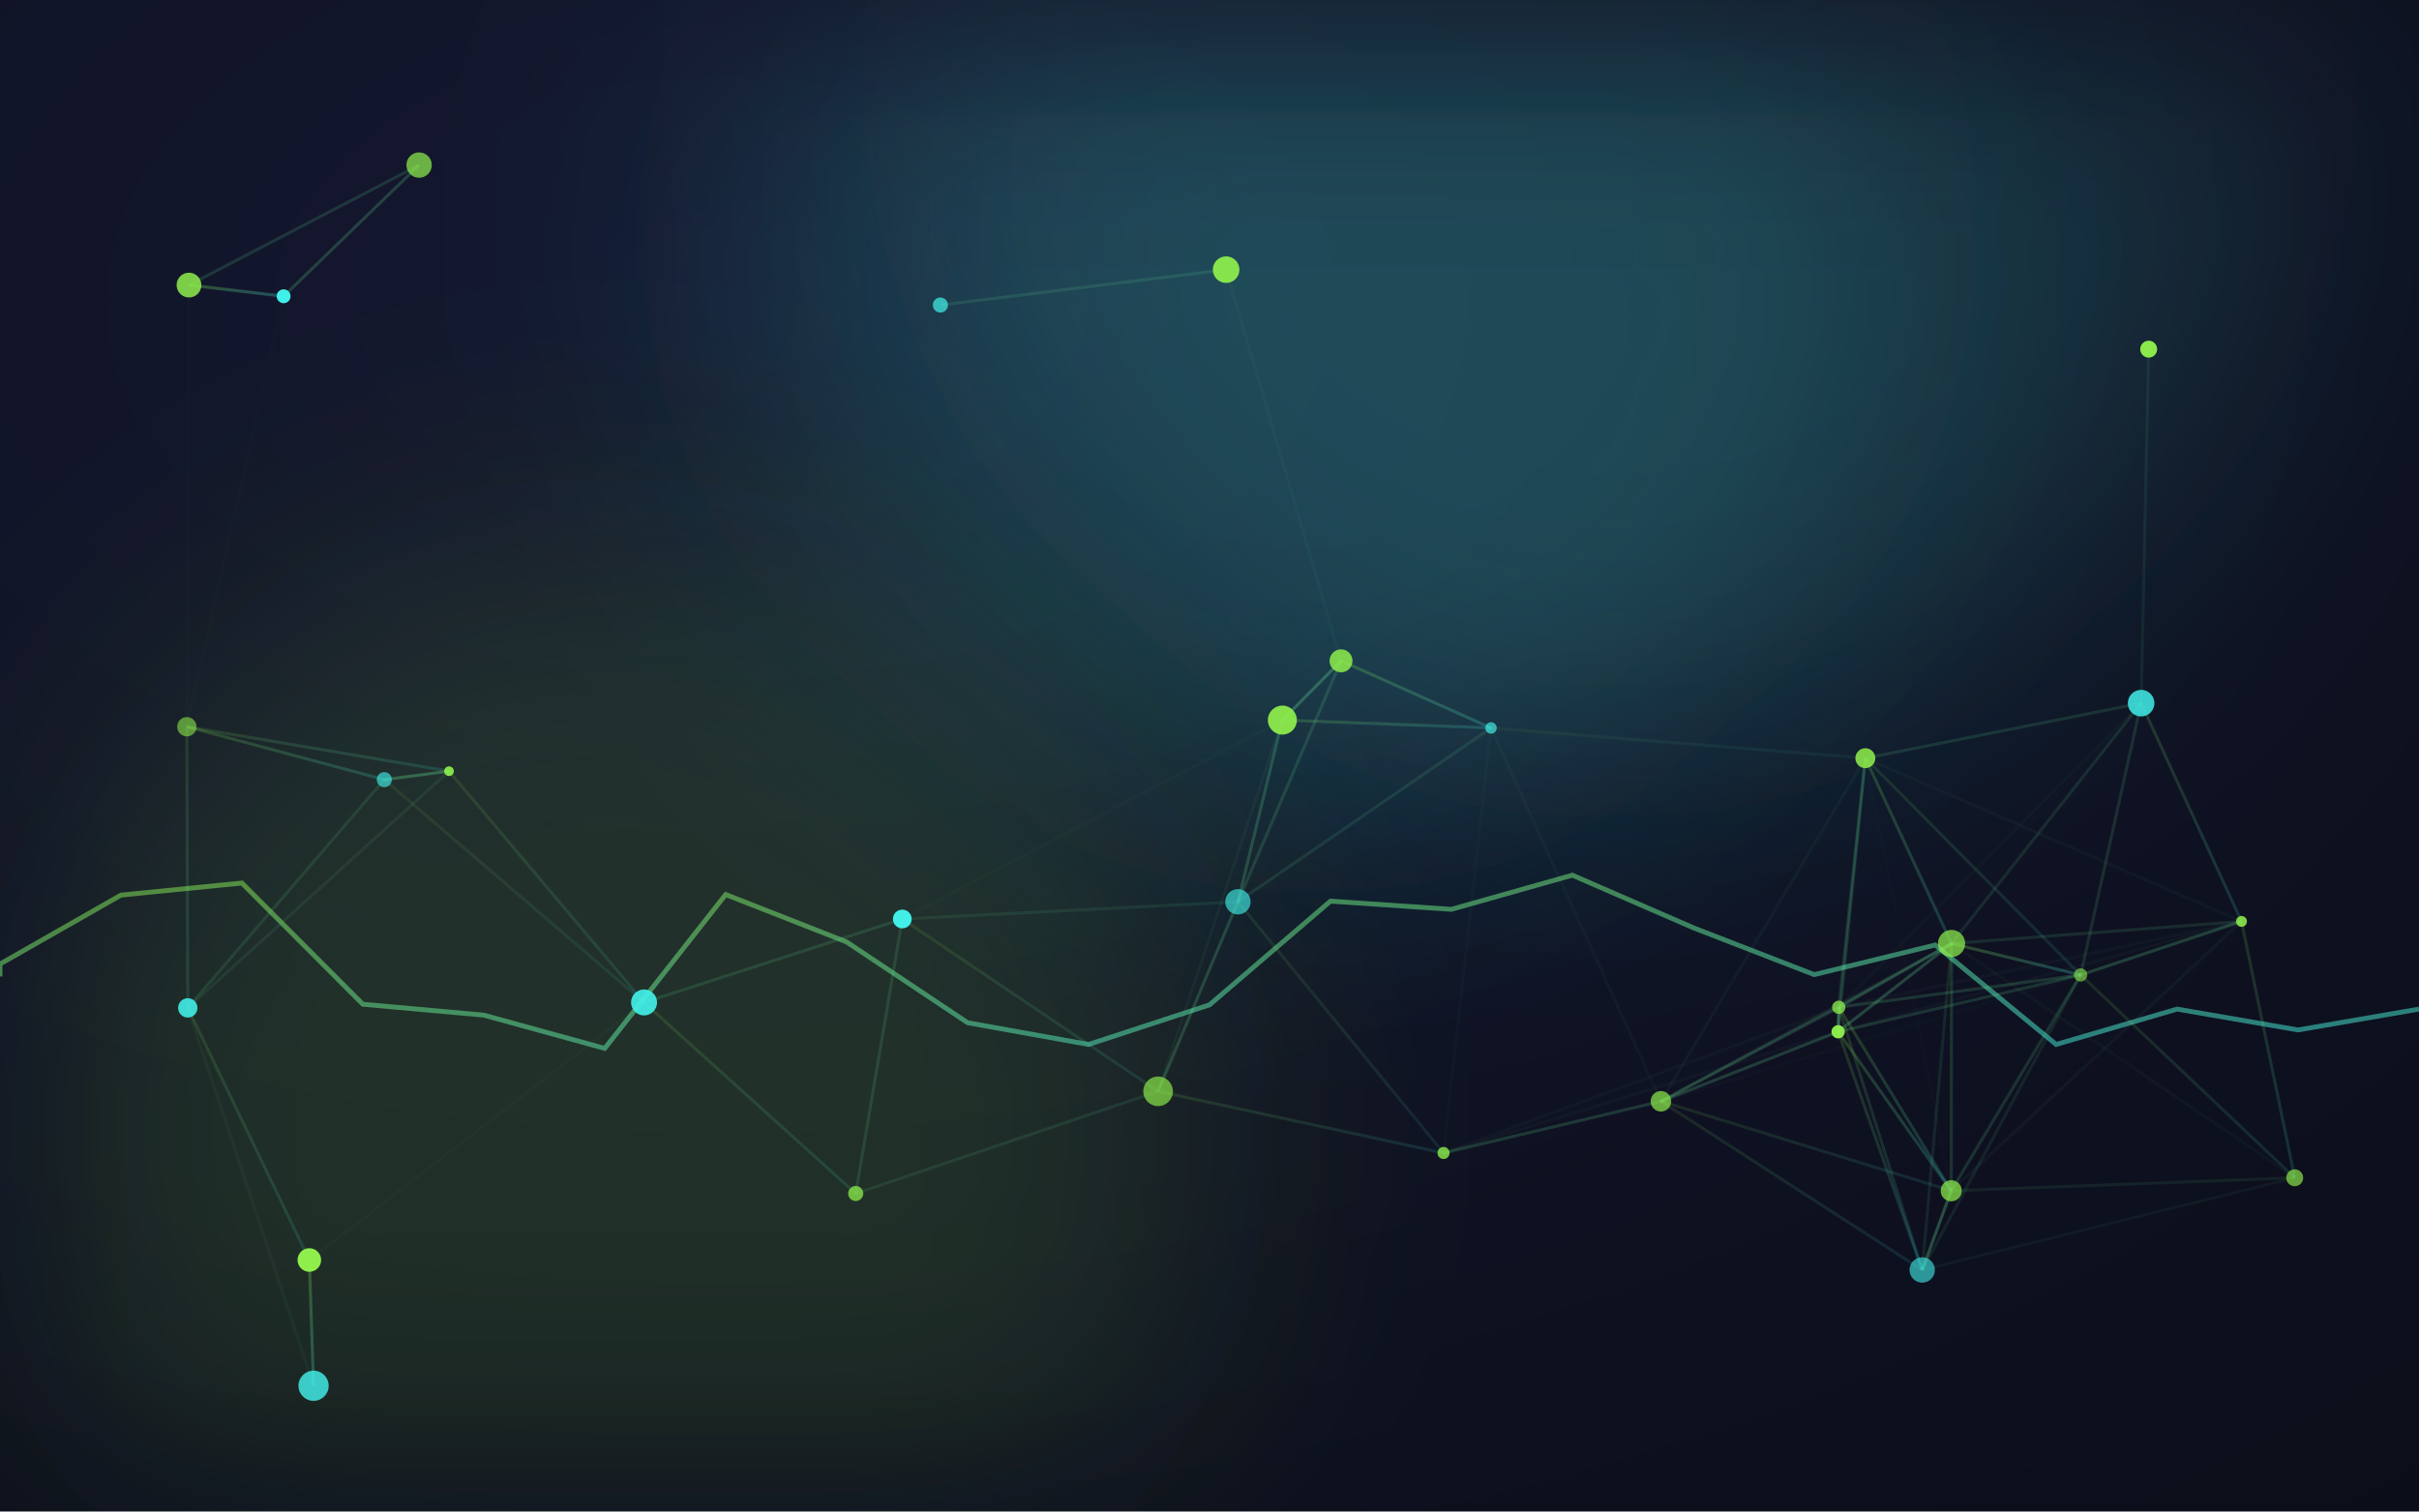
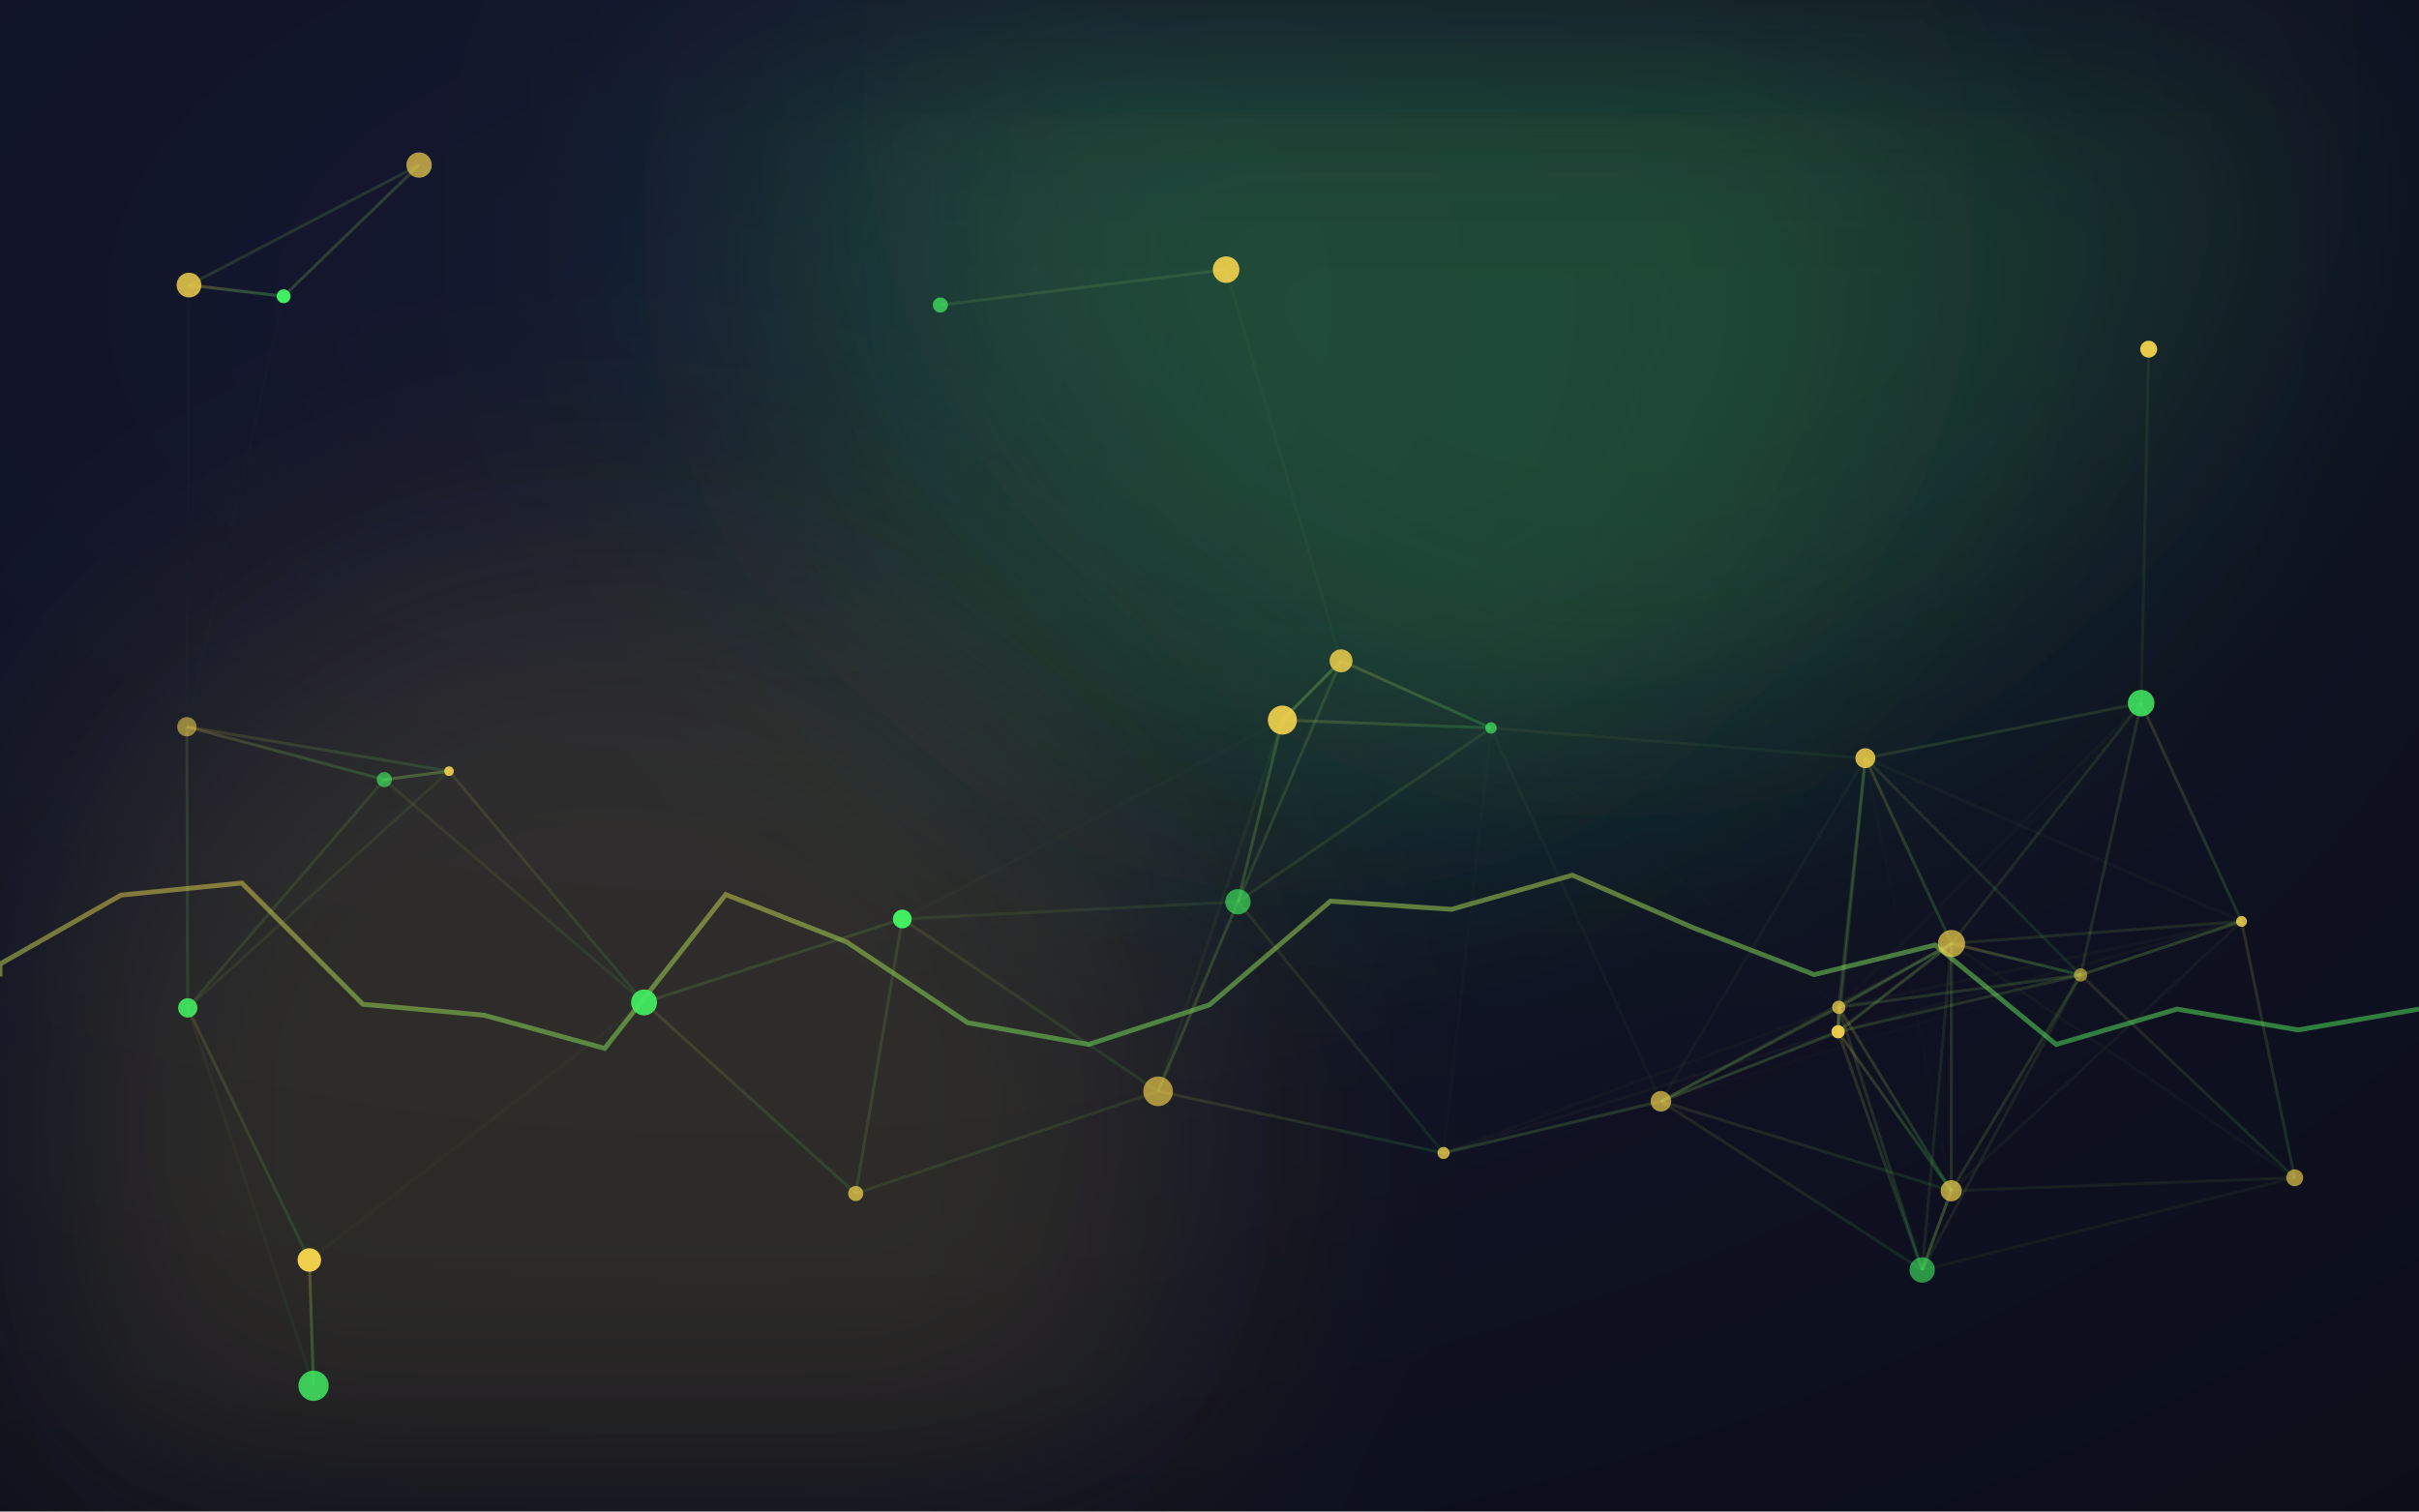
<svg xmlns="http://www.w3.org/2000/svg" viewBox="0 0 800 500" role="img" aria-label="">
  <defs>
    <linearGradient id="lg" x1="0" y1="0" x2="1" y2="1">
-       <stop offset="0" stop-color="hsl(95 85% 62%)" />
-       <stop offset="1" stop-color="hsl(178 85% 60%)" />
+       <stop offset="0" stop-color="hsl(48 85% 62%)" />
+       <stop offset="1" stop-color="hsl(131 85% 60%)" />
    </linearGradient>
    <radialGradient id="bg" cx="0.3" cy="0.2" r="1.1">
      <stop offset="0" stop-color="#141830" />
      <stop offset="1" stop-color="#0b0d18" />
    </radialGradient>
    <filter id="blur" x="-60%" y="-60%" width="220%" height="220%">
      <feGaussianBlur stdDeviation="46" />
    </filter>
  </defs>
  <rect width="800" height="500" fill="url(#bg)" />
-   <circle cx="433" cy="76" r="199" fill="hsl(178 85% 60%)" fill-opacity="0.13" filter="url(#blur)" />
-   <circle cx="202" cy="374" r="196" fill="hsl(95 85% 62%)" fill-opacity="0.13" filter="url(#blur)" />
-   <circle cx="533" cy="24" r="226" fill="hsl(178 85% 60%)" fill-opacity="0.13" filter="url(#blur)" />
+   <circle cx="433" cy="76" r="199" fill="hsl(131 85% 60%)" fill-opacity="0.13" filter="url(#blur)" />
+   <circle cx="202" cy="374" r="196" fill="hsl(48 85% 62%)" fill-opacity="0.13" filter="url(#blur)" />
+   <circle cx="533" cy="24" r="226" fill="hsl(131 85% 60%)" fill-opacity="0.13" filter="url(#blur)" />
  <path d="M 0 323 L 0 318.9 L 40 296.1 L 80 292.1 L 120 332.2 L 160 335.8 L 200 346.8 L 240 295.9 L 280 311.6 L 320 338.3 L 360 345.5 L 400 332.4 L 440 298.1 L 480 300.8 L 520 289.5 L 560 306.9 L 600 322.4 L 640 312.6 L 680 345.5 L 720 333.8 L 760 340.7 L 800 333.8" fill="none" stroke="url(#lg)" stroke-opacity="0.5" stroke-width="1.6" />
  <line x1="311.0" y1="100.9" x2="405.5" y2="89.2" stroke="url(#lg)" stroke-opacity="0.124" stroke-width="1" />
  <line x1="758.9" y1="389.6" x2="741.3" y2="304.8" stroke="url(#lg)" stroke-opacity="0.144" stroke-width="1" />
  <line x1="758.9" y1="389.6" x2="645.3" y2="393.9" stroke="url(#lg)" stroke-opacity="0.082" stroke-width="1" />
  <line x1="758.9" y1="389.6" x2="645.4" y2="312.1" stroke="url(#lg)" stroke-opacity="0.028" stroke-width="1" />
  <line x1="758.9" y1="389.6" x2="635.7" y2="420.1" stroke="url(#lg)" stroke-opacity="0.052" stroke-width="1" />
  <line x1="758.9" y1="389.6" x2="688.1" y2="322.5" stroke="url(#lg)" stroke-opacity="0.119" stroke-width="1" />
  <line x1="741.3" y1="304.8" x2="645.3" y2="393.9" stroke="url(#lg)" stroke-opacity="0.043" stroke-width="1" />
  <line x1="741.3" y1="304.8" x2="607.9" y2="341.3" stroke="url(#lg)" stroke-opacity="0.027" stroke-width="1" />
  <line x1="741.3" y1="304.8" x2="645.4" y2="312.1" stroke="url(#lg)" stroke-opacity="0.122" stroke-width="1" />
  <line x1="741.3" y1="304.8" x2="688.1" y2="322.5" stroke="url(#lg)" stroke-opacity="0.213" stroke-width="1" />
  <line x1="741.3" y1="304.8" x2="616.9" y2="250.8" stroke="url(#lg)" stroke-opacity="0.033" stroke-width="1" />
  <line x1="741.3" y1="304.8" x2="708.1" y2="232.6" stroke="url(#lg)" stroke-opacity="0.160" stroke-width="1" />
  <line x1="741.3" y1="304.8" x2="608.1" y2="333.2" stroke="url(#lg)" stroke-opacity="0.031" stroke-width="1" />
  <line x1="103.7" y1="458.4" x2="102.3" y2="416.8" stroke="url(#lg)" stroke-opacity="0.246" stroke-width="1" />
  <line x1="103.7" y1="458.4" x2="62.1" y2="333.4" stroke="url(#lg)" stroke-opacity="0.041" stroke-width="1" />
  <line x1="62.5" y1="94.3" x2="138.6" y2="54.6" stroke="url(#lg)" stroke-opacity="0.146" stroke-width="1" />
  <line x1="62.5" y1="94.3" x2="93.8" y2="98.0" stroke="url(#lg)" stroke-opacity="0.269" stroke-width="1" />
  <line x1="62.5" y1="94.3" x2="61.8" y2="240.4" stroke="url(#lg)" stroke-opacity="0.009" stroke-width="1" />
  <line x1="138.6" y1="54.6" x2="93.8" y2="98.0" stroke="url(#lg)" stroke-opacity="0.199" stroke-width="1" />
  <line x1="493.1" y1="240.8" x2="424.1" y2="238.2" stroke="url(#lg)" stroke-opacity="0.184" stroke-width="1" />
  <line x1="493.1" y1="240.8" x2="409.4" y2="298.3" stroke="url(#lg)" stroke-opacity="0.110" stroke-width="1" />
  <line x1="493.1" y1="240.8" x2="443.5" y2="218.6" stroke="url(#lg)" stroke-opacity="0.217" stroke-width="1" />
  <line x1="493.1" y1="240.8" x2="549.3" y2="364.3" stroke="url(#lg)" stroke-opacity="0.033" stroke-width="1" />
  <line x1="493.1" y1="240.8" x2="477.4" y2="381.4" stroke="url(#lg)" stroke-opacity="0.019" stroke-width="1" />
  <line x1="493.1" y1="240.8" x2="616.9" y2="250.8" stroke="url(#lg)" stroke-opacity="0.058" stroke-width="1" />
  <line x1="493.1" y1="240.8" x2="608.1" y2="333.2" stroke="url(#lg)" stroke-opacity="0.006" stroke-width="1" />
  <line x1="645.3" y1="393.9" x2="607.9" y2="341.3" stroke="url(#lg)" stroke-opacity="0.194" stroke-width="1" />
  <line x1="645.3" y1="393.9" x2="645.4" y2="312.1" stroke="url(#lg)" stroke-opacity="0.155" stroke-width="1" />
  <line x1="645.3" y1="393.9" x2="635.7" y2="420.1" stroke="url(#lg)" stroke-opacity="0.277" stroke-width="1" />
  <line x1="645.3" y1="393.9" x2="549.3" y2="364.3" stroke="url(#lg)" stroke-opacity="0.112" stroke-width="1" />
  <line x1="645.3" y1="393.9" x2="688.1" y2="322.5" stroke="url(#lg)" stroke-opacity="0.151" stroke-width="1" />
  <line x1="645.3" y1="393.9" x2="616.9" y2="250.8" stroke="url(#lg)" stroke-opacity="0.009" stroke-width="1" />
  <line x1="645.3" y1="393.9" x2="608.1" y2="333.2" stroke="url(#lg)" stroke-opacity="0.179" stroke-width="1" />
  <line x1="607.9" y1="341.3" x2="645.4" y2="312.1" stroke="url(#lg)" stroke-opacity="0.232" stroke-width="1" />
  <line x1="607.9" y1="341.3" x2="635.7" y2="420.1" stroke="url(#lg)" stroke-opacity="0.151" stroke-width="1" />
  <line x1="607.9" y1="341.3" x2="549.3" y2="364.3" stroke="url(#lg)" stroke-opacity="0.197" stroke-width="1" />
  <line x1="607.9" y1="341.3" x2="477.4" y2="381.4" stroke="url(#lg)" stroke-opacity="0.031" stroke-width="1" />
  <line x1="607.9" y1="341.3" x2="688.1" y2="322.5" stroke="url(#lg)" stroke-opacity="0.153" stroke-width="1" />
  <line x1="607.9" y1="341.3" x2="616.9" y2="250.8" stroke="url(#lg)" stroke-opacity="0.134" stroke-width="1" />
  <line x1="607.9" y1="341.3" x2="708.1" y2="232.6" stroke="url(#lg)" stroke-opacity="0.005" stroke-width="1" />
  <line x1="607.9" y1="341.3" x2="608.1" y2="333.2" stroke="url(#lg)" stroke-opacity="0.322" stroke-width="1" />
  <line x1="93.8" y1="98.0" x2="61.8" y2="240.4" stroke="url(#lg)" stroke-opacity="0.009" stroke-width="1" />
  <line x1="383.0" y1="361.0" x2="424.1" y2="238.2" stroke="url(#lg)" stroke-opacity="0.047" stroke-width="1" />
  <line x1="383.0" y1="361.0" x2="409.4" y2="298.3" stroke="url(#lg)" stroke-opacity="0.186" stroke-width="1" />
  <line x1="383.0" y1="361.0" x2="298.4" y2="304.0" stroke="url(#lg)" stroke-opacity="0.109" stroke-width="1" />
  <line x1="383.0" y1="361.0" x2="283.0" y2="394.8" stroke="url(#lg)" stroke-opacity="0.101" stroke-width="1" />
  <line x1="383.0" y1="361.0" x2="477.4" y2="381.4" stroke="url(#lg)" stroke-opacity="0.121" stroke-width="1" />
  <line x1="424.1" y1="238.2" x2="409.4" y2="298.3" stroke="url(#lg)" stroke-opacity="0.200" stroke-width="1" />
  <line x1="424.1" y1="238.2" x2="298.4" y2="304.0" stroke="url(#lg)" stroke-opacity="0.019" stroke-width="1" />
  <line x1="424.1" y1="238.2" x2="443.5" y2="218.6" stroke="url(#lg)" stroke-opacity="0.277" stroke-width="1" />
  <line x1="409.4" y1="298.3" x2="298.4" y2="304.0" stroke="url(#lg)" stroke-opacity="0.088" stroke-width="1" />
  <line x1="409.4" y1="298.3" x2="443.5" y2="218.6" stroke="url(#lg)" stroke-opacity="0.144" stroke-width="1" />
  <line x1="409.4" y1="298.3" x2="477.4" y2="381.4" stroke="url(#lg)" stroke-opacity="0.097" stroke-width="1" />
  <line x1="405.5" y1="89.2" x2="443.5" y2="218.6" stroke="url(#lg)" stroke-opacity="0.034" stroke-width="1" />
  <line x1="645.4" y1="312.1" x2="635.7" y2="420.1" stroke="url(#lg)" stroke-opacity="0.094" stroke-width="1" />
  <line x1="645.4" y1="312.1" x2="549.3" y2="364.3" stroke="url(#lg)" stroke-opacity="0.092" stroke-width="1" />
  <line x1="645.4" y1="312.1" x2="688.1" y2="322.5" stroke="url(#lg)" stroke-opacity="0.240" stroke-width="1" />
  <line x1="645.4" y1="312.1" x2="616.9" y2="250.8" stroke="url(#lg)" stroke-opacity="0.187" stroke-width="1" />
  <line x1="645.4" y1="312.1" x2="708.1" y2="232.6" stroke="url(#lg)" stroke-opacity="0.111" stroke-width="1" />
  <line x1="645.4" y1="312.1" x2="608.1" y2="333.2" stroke="url(#lg)" stroke-opacity="0.243" stroke-width="1" />
  <line x1="298.4" y1="304.0" x2="283.0" y2="394.8" stroke="url(#lg)" stroke-opacity="0.131" stroke-width="1" />
  <line x1="298.4" y1="304.0" x2="213.0" y2="331.6" stroke="url(#lg)" stroke-opacity="0.137" stroke-width="1" />
  <line x1="283.0" y1="394.8" x2="213.0" y2="331.6" stroke="url(#lg)" stroke-opacity="0.126" stroke-width="1" />
  <line x1="635.7" y1="420.1" x2="549.3" y2="364.3" stroke="url(#lg)" stroke-opacity="0.107" stroke-width="1" />
  <line x1="635.7" y1="420.1" x2="688.1" y2="322.5" stroke="url(#lg)" stroke-opacity="0.089" stroke-width="1" />
  <line x1="635.7" y1="420.1" x2="608.1" y2="333.2" stroke="url(#lg)" stroke-opacity="0.133" stroke-width="1" />
  <line x1="710.6" y1="115.5" x2="708.1" y2="232.6" stroke="url(#lg)" stroke-opacity="0.075" stroke-width="1" />
  <line x1="549.3" y1="364.3" x2="477.4" y2="381.4" stroke="url(#lg)" stroke-opacity="0.173" stroke-width="1" />
  <line x1="549.3" y1="364.3" x2="688.1" y2="322.5" stroke="url(#lg)" stroke-opacity="0.011" stroke-width="1" />
  <line x1="549.3" y1="364.3" x2="616.9" y2="250.8" stroke="url(#lg)" stroke-opacity="0.041" stroke-width="1" />
  <line x1="549.3" y1="364.3" x2="608.1" y2="333.2" stroke="url(#lg)" stroke-opacity="0.189" stroke-width="1" />
  <line x1="127.1" y1="257.9" x2="148.5" y2="255.1" stroke="url(#lg)" stroke-opacity="0.291" stroke-width="1" />
  <line x1="127.1" y1="257.9" x2="213.0" y2="331.6" stroke="url(#lg)" stroke-opacity="0.083" stroke-width="1" />
  <line x1="127.1" y1="257.9" x2="62.1" y2="333.4" stroke="url(#lg)" stroke-opacity="0.114" stroke-width="1" />
  <line x1="127.1" y1="257.9" x2="61.8" y2="240.4" stroke="url(#lg)" stroke-opacity="0.187" stroke-width="1" />
  <line x1="477.4" y1="381.4" x2="608.1" y2="333.2" stroke="url(#lg)" stroke-opacity="0.024" stroke-width="1" />
  <line x1="148.5" y1="255.1" x2="213.0" y2="331.6" stroke="url(#lg)" stroke-opacity="0.113" stroke-width="1" />
  <line x1="148.5" y1="255.1" x2="62.1" y2="333.4" stroke="url(#lg)" stroke-opacity="0.076" stroke-width="1" />
  <line x1="148.5" y1="255.1" x2="61.8" y2="240.4" stroke="url(#lg)" stroke-opacity="0.141" stroke-width="1" />
  <line x1="213.0" y1="331.6" x2="102.3" y2="416.8" stroke="url(#lg)" stroke-opacity="0.023" stroke-width="1" />
  <line x1="688.1" y1="322.5" x2="616.9" y2="250.8" stroke="url(#lg)" stroke-opacity="0.111" stroke-width="1" />
  <line x1="688.1" y1="322.5" x2="708.1" y2="232.6" stroke="url(#lg)" stroke-opacity="0.131" stroke-width="1" />
  <line x1="688.1" y1="322.5" x2="608.1" y2="333.2" stroke="url(#lg)" stroke-opacity="0.157" stroke-width="1" />
  <line x1="102.3" y1="416.8" x2="62.1" y2="333.4" stroke="url(#lg)" stroke-opacity="0.130" stroke-width="1" />
  <line x1="62.1" y1="333.4" x2="61.8" y2="240.4" stroke="url(#lg)" stroke-opacity="0.129" stroke-width="1" />
  <line x1="616.9" y1="250.8" x2="708.1" y2="232.6" stroke="url(#lg)" stroke-opacity="0.129" stroke-width="1" />
  <line x1="616.9" y1="250.8" x2="608.1" y2="333.2" stroke="url(#lg)" stroke-opacity="0.152" stroke-width="1" />
  <line x1="708.1" y1="232.6" x2="608.1" y2="333.2" stroke="url(#lg)" stroke-opacity="0.019" stroke-width="1" />
-   <circle cx="311.0" cy="100.9" r="2.5" fill="hsl(178 85% 60%)" fill-opacity="0.71" />
-   <circle cx="758.9" cy="389.6" r="2.8" fill="hsl(95 85% 62%)" fill-opacity="0.66" />
-   <circle cx="741.3" cy="304.8" r="1.8" fill="hsl(95 85% 62%)" fill-opacity="0.86" />
-   <circle cx="103.7" cy="458.4" r="5.0" fill="hsl(178 85% 60%)" fill-opacity="0.82" />
-   <circle cx="62.5" cy="94.3" r="4.1" fill="hsl(95 85% 62%)" fill-opacity="0.84" />
-   <circle cx="138.6" cy="54.6" r="4.2" fill="hsl(95 85% 62%)" fill-opacity="0.71" />
-   <circle cx="493.1" cy="240.8" r="1.9" fill="hsl(178 85% 60%)" fill-opacity="0.67" />
-   <circle cx="645.3" cy="393.9" r="3.5" fill="hsl(95 85% 62%)" fill-opacity="0.71" />
-   <circle cx="607.9" cy="341.3" r="2.2" fill="hsl(95 85% 62%)" fill-opacity="0.96" />
-   <circle cx="93.8" cy="98.0" r="2.3" fill="hsl(178 85% 60%)" fill-opacity="0.99" />
-   <circle cx="383.0" cy="361.0" r="4.9" fill="hsl(95 85% 62%)" fill-opacity="0.66" />
-   <circle cx="424.1" cy="238.2" r="4.8" fill="hsl(95 85% 62%)" fill-opacity="0.92" />
-   <circle cx="409.4" cy="298.3" r="4.2" fill="hsl(178 85% 60%)" fill-opacity="0.63" />
-   <circle cx="405.5" cy="89.2" r="4.4" fill="hsl(95 85% 62%)" fill-opacity="0.92" />
-   <circle cx="645.4" cy="312.1" r="4.5" fill="hsl(95 85% 62%)" fill-opacity="0.71" />
-   <circle cx="298.4" cy="304.0" r="3.1" fill="hsl(178 85% 60%)" fill-opacity="0.99" />
-   <circle cx="443.5" cy="218.6" r="3.8" fill="hsl(95 85% 62%)" fill-opacity="0.84" />
-   <circle cx="283.0" cy="394.8" r="2.5" fill="hsl(95 85% 62%)" fill-opacity="0.74" />
-   <circle cx="635.7" cy="420.1" r="4.2" fill="hsl(178 85% 60%)" fill-opacity="0.60" />
-   <circle cx="710.6" cy="115.5" r="2.8" fill="hsl(95 85% 62%)" fill-opacity="0.96" />
-   <circle cx="549.3" cy="364.3" r="3.4" fill="hsl(95 85% 62%)" fill-opacity="0.69" />
-   <circle cx="127.1" cy="257.9" r="2.5" fill="hsl(178 85% 60%)" fill-opacity="0.63" />
-   <circle cx="477.4" cy="381.4" r="2.0" fill="hsl(95 85% 62%)" fill-opacity="0.79" />
-   <circle cx="148.5" cy="255.1" r="1.6" fill="hsl(95 85% 62%)" fill-opacity="0.91" />
-   <circle cx="213.0" cy="331.6" r="4.3" fill="hsl(178 85% 60%)" fill-opacity="0.91" />
-   <circle cx="688.1" cy="322.5" r="2.2" fill="hsl(95 85% 62%)" fill-opacity="0.57" />
-   <circle cx="102.3" cy="416.8" r="3.9" fill="hsl(95 85% 62%)" fill-opacity="0.99" />
-   <circle cx="62.1" cy="333.4" r="3.2" fill="hsl(178 85% 60%)" fill-opacity="0.88" />
-   <circle cx="61.8" cy="240.4" r="3.2" fill="hsl(95 85% 62%)" fill-opacity="0.57" />
-   <circle cx="616.9" cy="250.8" r="3.3" fill="hsl(95 85% 62%)" fill-opacity="0.85" />
-   <circle cx="708.1" cy="232.6" r="4.4" fill="hsl(178 85% 60%)" fill-opacity="0.84" />
-   <circle cx="608.1" cy="333.2" r="2.2" fill="hsl(95 85% 62%)" fill-opacity="0.74" />
+   <circle cx="311.0" cy="100.9" r="2.5" fill="hsl(131 85% 60%)" fill-opacity="0.71" />
+   <circle cx="758.9" cy="389.6" r="2.8" fill="hsl(48 85% 62%)" fill-opacity="0.66" />
+   <circle cx="741.3" cy="304.8" r="1.8" fill="hsl(48 85% 62%)" fill-opacity="0.86" />
+   <circle cx="103.7" cy="458.4" r="5.0" fill="hsl(131 85% 60%)" fill-opacity="0.82" />
+   <circle cx="62.5" cy="94.3" r="4.1" fill="hsl(48 85% 62%)" fill-opacity="0.84" />
+   <circle cx="138.6" cy="54.6" r="4.2" fill="hsl(48 85% 62%)" fill-opacity="0.71" />
+   <circle cx="493.1" cy="240.8" r="1.9" fill="hsl(131 85% 60%)" fill-opacity="0.67" />
+   <circle cx="645.3" cy="393.9" r="3.5" fill="hsl(48 85% 62%)" fill-opacity="0.71" />
+   <circle cx="607.9" cy="341.3" r="2.2" fill="hsl(48 85% 62%)" fill-opacity="0.96" />
+   <circle cx="93.8" cy="98.0" r="2.3" fill="hsl(131 85% 60%)" fill-opacity="0.99" />
+   <circle cx="383.0" cy="361.0" r="4.9" fill="hsl(48 85% 62%)" fill-opacity="0.66" />
+   <circle cx="424.1" cy="238.2" r="4.8" fill="hsl(48 85% 62%)" fill-opacity="0.92" />
+   <circle cx="409.4" cy="298.3" r="4.2" fill="hsl(131 85% 60%)" fill-opacity="0.63" />
+   <circle cx="405.5" cy="89.2" r="4.4" fill="hsl(48 85% 62%)" fill-opacity="0.92" />
+   <circle cx="645.4" cy="312.1" r="4.5" fill="hsl(48 85% 62%)" fill-opacity="0.71" />
+   <circle cx="298.4" cy="304.0" r="3.1" fill="hsl(131 85% 60%)" fill-opacity="0.99" />
+   <circle cx="443.5" cy="218.6" r="3.8" fill="hsl(48 85% 62%)" fill-opacity="0.84" />
+   <circle cx="283.0" cy="394.8" r="2.5" fill="hsl(48 85% 62%)" fill-opacity="0.74" />
+   <circle cx="635.7" cy="420.1" r="4.2" fill="hsl(131 85% 60%)" fill-opacity="0.60" />
+   <circle cx="710.6" cy="115.5" r="2.8" fill="hsl(48 85% 62%)" fill-opacity="0.96" />
+   <circle cx="549.3" cy="364.3" r="3.4" fill="hsl(48 85% 62%)" fill-opacity="0.69" />
+   <circle cx="127.1" cy="257.9" r="2.5" fill="hsl(131 85% 60%)" fill-opacity="0.63" />
+   <circle cx="477.4" cy="381.4" r="2.0" fill="hsl(48 85% 62%)" fill-opacity="0.79" />
+   <circle cx="148.5" cy="255.1" r="1.6" fill="hsl(48 85% 62%)" fill-opacity="0.91" />
+   <circle cx="213.0" cy="331.6" r="4.3" fill="hsl(131 85% 60%)" fill-opacity="0.91" />
+   <circle cx="688.1" cy="322.5" r="2.2" fill="hsl(48 85% 62%)" fill-opacity="0.57" />
+   <circle cx="102.3" cy="416.8" r="3.9" fill="hsl(48 85% 62%)" fill-opacity="0.99" />
+   <circle cx="62.1" cy="333.4" r="3.2" fill="hsl(131 85% 60%)" fill-opacity="0.88" />
+   <circle cx="61.8" cy="240.4" r="3.2" fill="hsl(48 85% 62%)" fill-opacity="0.57" />
+   <circle cx="616.9" cy="250.8" r="3.3" fill="hsl(48 85% 62%)" fill-opacity="0.85" />
+   <circle cx="708.1" cy="232.6" r="4.4" fill="hsl(131 85% 60%)" fill-opacity="0.84" />
+   <circle cx="608.1" cy="333.2" r="2.2" fill="hsl(48 85% 62%)" fill-opacity="0.74" />
</svg>
